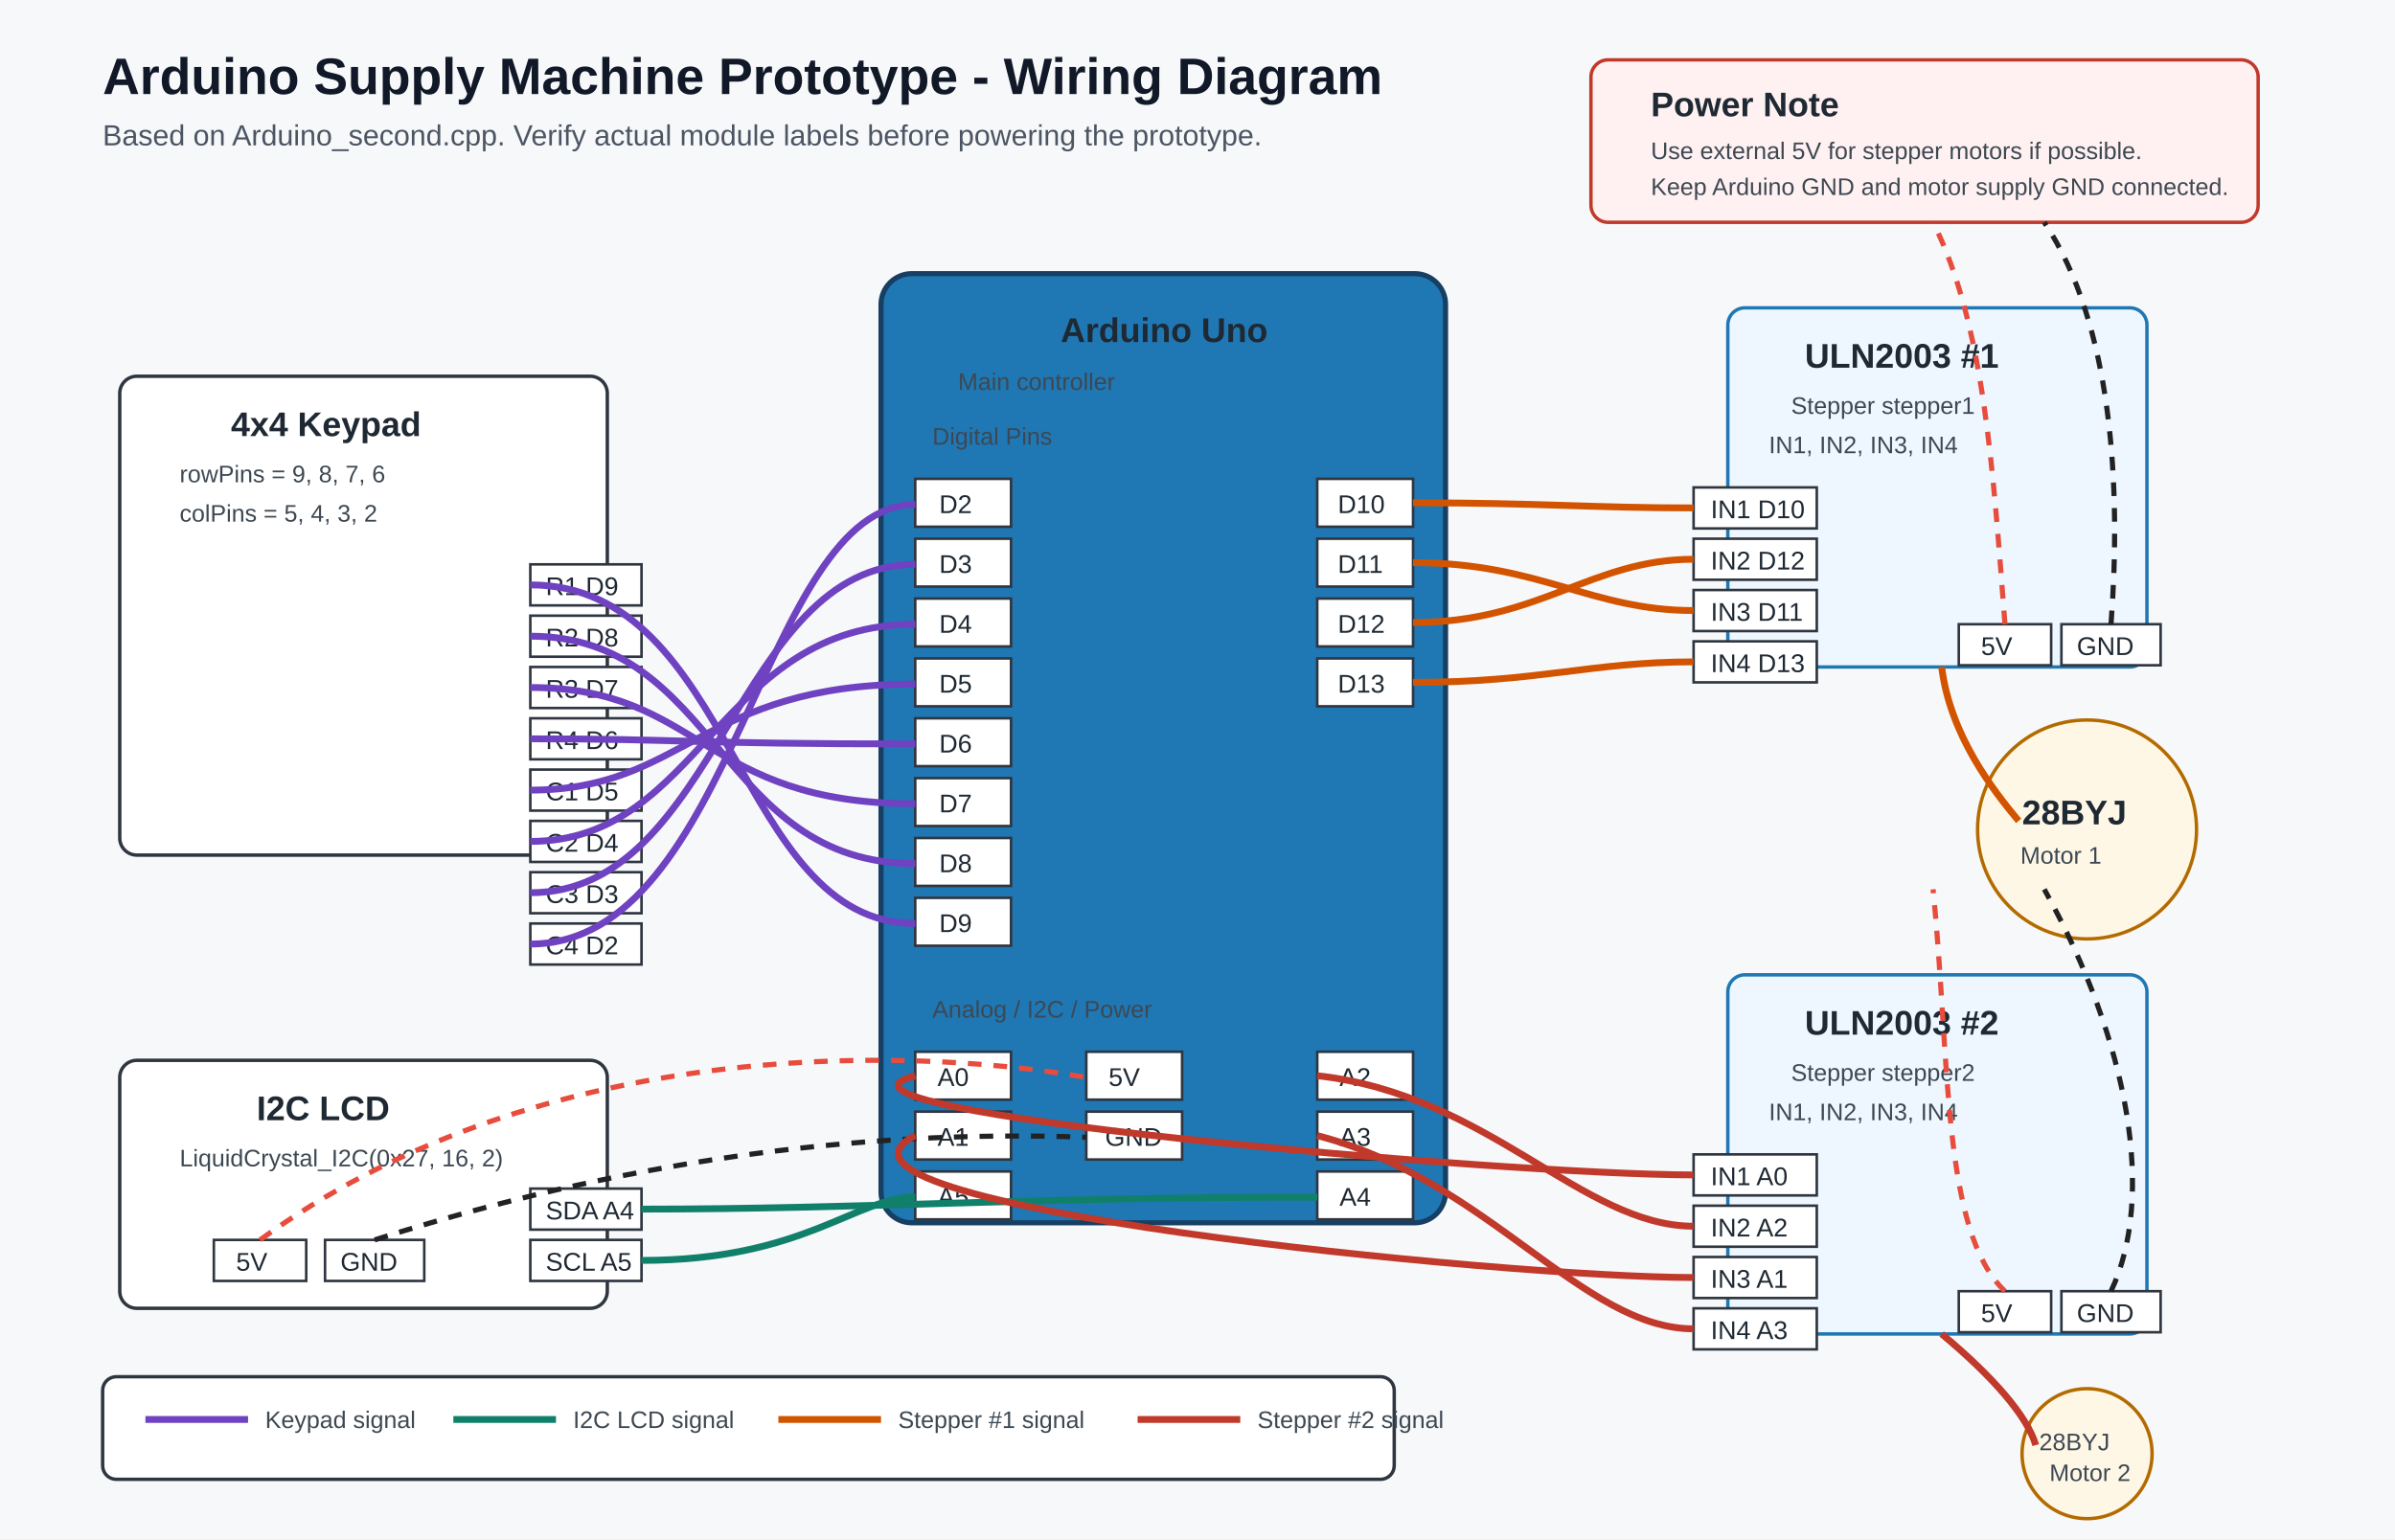
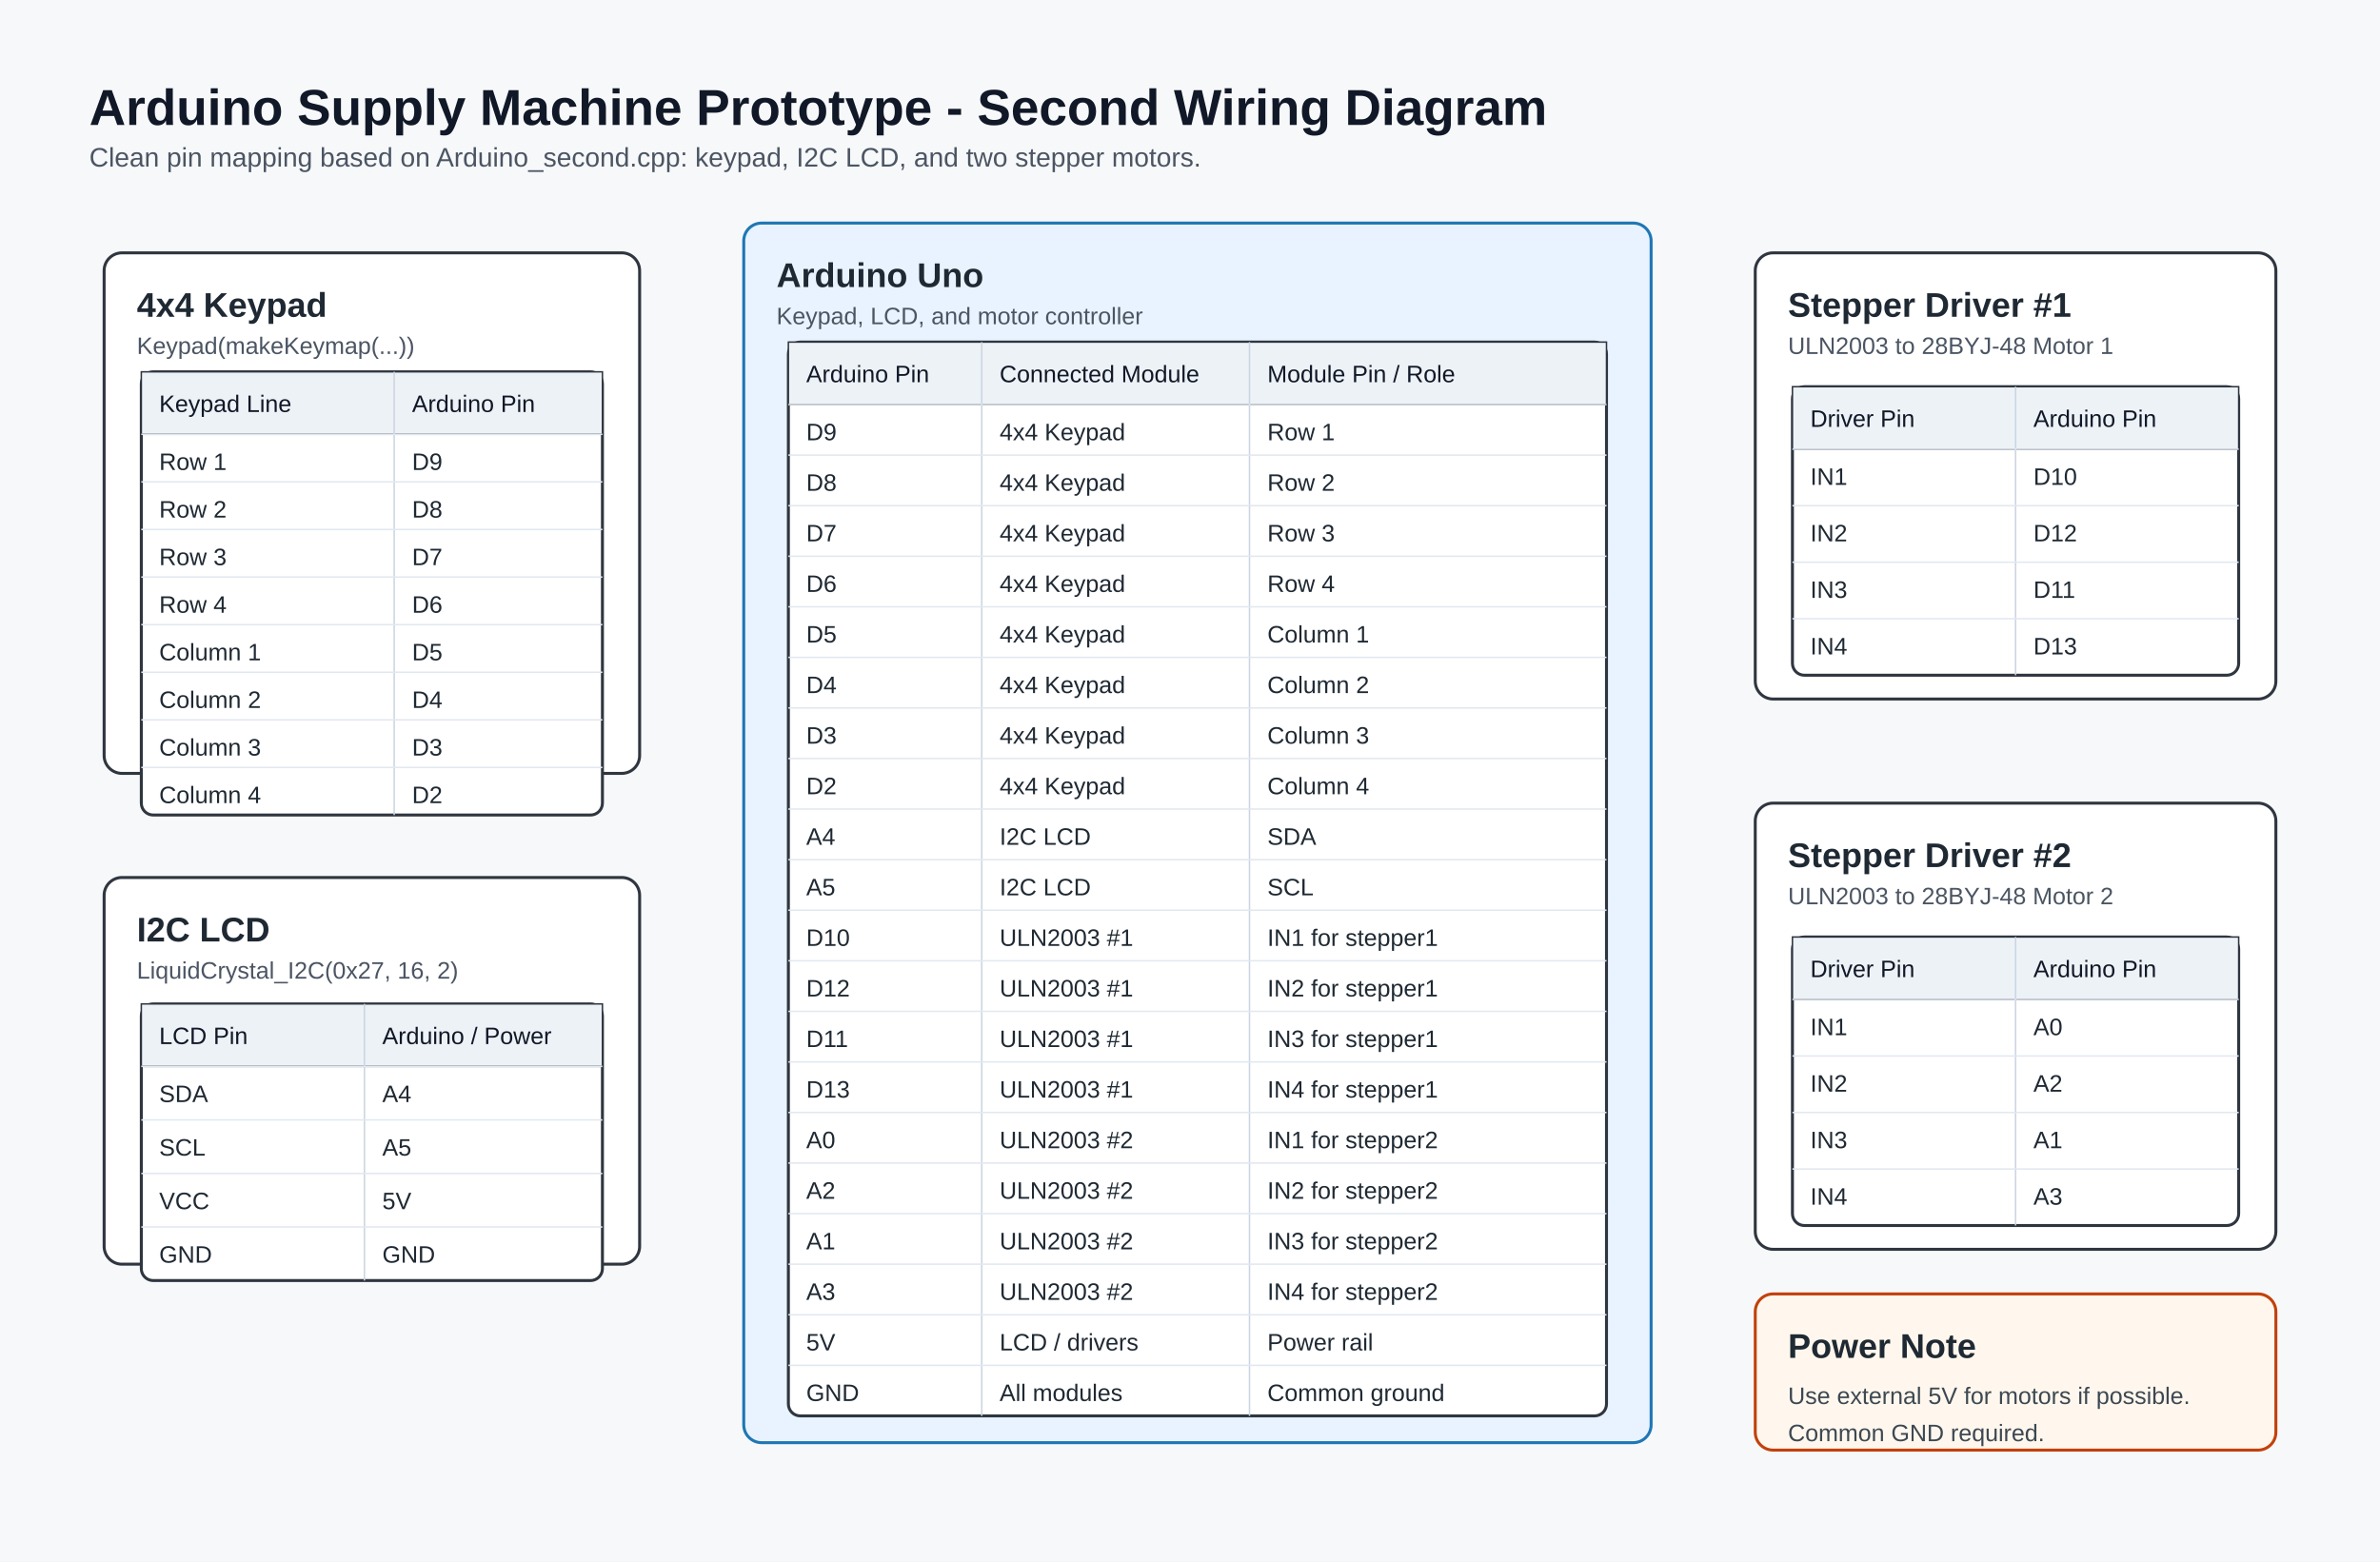
- <svg xmlns="http://www.w3.org/2000/svg" width="1400" height="900" viewBox="0 0 1400 900" role="img" aria-labelledby="title desc">
-   <defs>
-     <style>
-       .bg { fill: #f7f8fa; }
-       .board { fill: #1f77b4; stroke: #163f63; stroke-width: 3; }
-       .module { fill: #ffffff; stroke: #2f3640; stroke-width: 2; }
-       .driver { fill: #eef7ff; stroke: #1f77b4; stroke-width: 2; }
-       .motor { fill: #fff7e6; stroke: #b36b00; stroke-width: 2; }
-       .power { fill: #fff1f1; stroke: #c0392b; stroke-width: 2; }
-       .pin { fill: #ffffff; stroke: #2f3640; stroke-width: 1.5; }
-       .pinText { font-family: Arial, Helvetica, sans-serif; font-size: 15px; fill: #1f2933; }
-       .small { font-family: Arial, Helvetica, sans-serif; font-size: 14px; fill: #3d4852; }
-       .label { font-family: Arial, Helvetica, sans-serif; font-size: 20px; font-weight: 700; fill: #1f2933; }
-       .title { font-family: Arial, Helvetica, sans-serif; font-size: 30px; font-weight: 700; fill: #111827; }
-       .subtitle { font-family: Arial, Helvetica, sans-serif; font-size: 17px; fill: #4b5563; }
-       .wireKeypad { stroke: #6f42c1; stroke-width: 4; fill: none; }
-       .wireLcd { stroke: #11806a; stroke-width: 4; fill: none; }
-       .wireMotor1 { stroke: #d35400; stroke-width: 4; fill: none; }
-       .wireMotor2 { stroke: #c0392b; stroke-width: 4; fill: none; }
-       .wirePower { stroke: #222222; stroke-width: 3; fill: none; stroke-dasharray: 8 7; }
-       .wire5v { stroke: #e74c3c; stroke-width: 3; fill: none; stroke-dasharray: 8 7; }
-     </style>
-   </defs>
-   <rect class="bg" x="0" y="0" width="1400" height="900" />
-   <text class="title" x="60" y="55">Arduino Supply Machine Prototype - Wiring Diagram</text>
-   <text class="subtitle" x="60" y="85">Based on Arduino_second.cpp. Verify actual module labels before powering the prototype.</text>
-   <rect class="board" x="515" y="160" width="330" height="555" rx="18" />
-   <text class="label" x="620" y="200" fill="#ffffff">Arduino Uno</text>
-   <text class="small" x="560" y="228" fill="#ffffff">Main controller</text>
-   <g>
-     <text class="small" x="545" y="260" fill="#ffffff">Digital Pins</text>
-     <rect class="pin" x="535" y="280" width="56" height="28" />
-     <text class="pinText" x="549" y="300">D2</text>
-     <rect class="pin" x="535" y="315" width="56" height="28" />
-     <text class="pinText" x="549" y="335">D3</text>
-     <rect class="pin" x="535" y="350" width="56" height="28" />
-     <text class="pinText" x="549" y="370">D4</text>
-     <rect class="pin" x="535" y="385" width="56" height="28" />
-     <text class="pinText" x="549" y="405">D5</text>
-     <rect class="pin" x="535" y="420" width="56" height="28" />
-     <text class="pinText" x="549" y="440">D6</text>
-     <rect class="pin" x="535" y="455" width="56" height="28" />
-     <text class="pinText" x="549" y="475">D7</text>
-     <rect class="pin" x="535" y="490" width="56" height="28" />
-     <text class="pinText" x="549" y="510">D8</text>
-     <rect class="pin" x="535" y="525" width="56" height="28" />
-     <text class="pinText" x="549" y="545">D9</text>
-     <rect class="pin" x="770" y="280" width="56" height="28" />
-     <text class="pinText" x="782" y="300">D10</text>
-     <rect class="pin" x="770" y="315" width="56" height="28" />
-     <text class="pinText" x="782" y="335">D11</text>
-     <rect class="pin" x="770" y="350" width="56" height="28" />
-     <text class="pinText" x="782" y="370">D12</text>
-     <rect class="pin" x="770" y="385" width="56" height="28" />
-     <text class="pinText" x="782" y="405">D13</text>
-   </g>
-   <g>
-     <text class="small" x="545" y="595" fill="#ffffff">Analog / I2C / Power</text>
-     <rect class="pin" x="535" y="615" width="56" height="28" />
-     <text class="pinText" x="548" y="635">A0</text>
-     <rect class="pin" x="535" y="650" width="56" height="28" />
-     <text class="pinText" x="548" y="670">A1</text>
-     <rect class="pin" x="770" y="615" width="56" height="28" />
-     <text class="pinText" x="783" y="635">A2</text>
-     <rect class="pin" x="770" y="650" width="56" height="28" />
-     <text class="pinText" x="783" y="670">A3</text>
-     <rect class="pin" x="770" y="685" width="56" height="28" />
-     <text class="pinText" x="783" y="705">A4</text>
-     <rect class="pin" x="535" y="685" width="56" height="28" />
-     <text class="pinText" x="548" y="705">A5</text>
-     <rect class="pin" x="635" y="615" width="56" height="28" />
-     <text class="pinText" x="648" y="635">5V</text>
-     <rect class="pin" x="635" y="650" width="56" height="28" />
-     <text class="pinText" x="646" y="670">GND</text>
-   </g>
-   <rect class="module" x="70" y="220" width="285" height="280" rx="10" />
-   <text class="label" x="135" y="255">4x4 Keypad</text>
-   <text class="small" x="105" y="282">rowPins = 9, 8, 7, 6</text>
-   <text class="small" x="105" y="305">colPins = 5, 4, 3, 2</text>
-   <g>
-     <rect class="pin" x="310" y="330" width="65" height="24" />
-     <text class="pinText" x="319" y="348">R1 D9</text>
-     <rect class="pin" x="310" y="360" width="65" height="24" />
-     <text class="pinText" x="319" y="378">R2 D8</text>
-     <rect class="pin" x="310" y="390" width="65" height="24" />
-     <text class="pinText" x="319" y="408">R3 D7</text>
-     <rect class="pin" x="310" y="420" width="65" height="24" />
-     <text class="pinText" x="319" y="438">R4 D6</text>
-     <rect class="pin" x="310" y="450" width="65" height="24" />
-     <text class="pinText" x="319" y="468">C1 D5</text>
-     <rect class="pin" x="310" y="480" width="65" height="24" />
-     <text class="pinText" x="319" y="498">C2 D4</text>
-     <rect class="pin" x="310" y="510" width="65" height="24" />
-     <text class="pinText" x="319" y="528">C3 D3</text>
-     <rect class="pin" x="310" y="540" width="65" height="24" />
-     <text class="pinText" x="319" y="558">C4 D2</text>
-   </g>
-   <rect class="module" x="70" y="620" width="285" height="145" rx="10" />
-   <text class="label" x="150" y="655">I2C LCD</text>
-   <text class="small" x="105" y="682">LiquidCrystal_I2C(0x27, 16, 2)</text>
-   <rect class="pin" x="310" y="695" width="65" height="24" />
-   <text class="pinText" x="319" y="713">SDA A4</text>
-   <rect class="pin" x="310" y="725" width="65" height="24" />
-   <text class="pinText" x="319" y="743">SCL A5</text>
-   <rect class="pin" x="125" y="725" width="54" height="24" />
-   <text class="pinText" x="138" y="743">5V</text>
-   <rect class="pin" x="190" y="725" width="58" height="24" />
-   <text class="pinText" x="199" y="743">GND</text>
-   <rect class="driver" x="1010" y="180" width="245" height="210" rx="10" />
-   <text class="label" x="1055" y="215">ULN2003 #1</text>
-   <text class="small" x="1047" y="242">Stepper stepper1</text>
-   <text class="small" x="1034" y="265">IN1, IN2, IN3, IN4</text>
-   <rect class="pin" x="990" y="285" width="72" height="24" />
-   <text class="pinText" x="1000" y="303">IN1 D10</text>
-   <rect class="pin" x="990" y="315" width="72" height="24" />
-   <text class="pinText" x="1000" y="333">IN2 D12</text>
-   <rect class="pin" x="990" y="345" width="72" height="24" />
-   <text class="pinText" x="1000" y="363">IN3 D11</text>
-   <rect class="pin" x="990" y="375" width="72" height="24" />
-   <text class="pinText" x="1000" y="393">IN4 D13</text>
-   <rect class="pin" x="1145" y="365" width="54" height="24" />
-   <text class="pinText" x="1158" y="383">5V</text>
-   <rect class="pin" x="1205" y="365" width="58" height="24" />
-   <text class="pinText" x="1214" y="383">GND</text>
-   <circle class="motor" cx="1220" cy="485" r="64" />
-   <text class="label" x="1182" y="482">28BYJ</text>
-   <text class="small" x="1181" y="505">Motor 1</text>
-   <rect class="driver" x="1010" y="570" width="245" height="210" rx="10" />
-   <text class="label" x="1055" y="605">ULN2003 #2</text>
-   <text class="small" x="1047" y="632">Stepper stepper2</text>
-   <text class="small" x="1034" y="655">IN1, IN2, IN3, IN4</text>
-   <rect class="pin" x="990" y="675" width="72" height="24" />
-   <text class="pinText" x="1000" y="693">IN1 A0</text>
-   <rect class="pin" x="990" y="705" width="72" height="24" />
-   <text class="pinText" x="1000" y="723">IN2 A2</text>
-   <rect class="pin" x="990" y="735" width="72" height="24" />
-   <text class="pinText" x="1000" y="753">IN3 A1</text>
-   <rect class="pin" x="990" y="765" width="72" height="24" />
-   <text class="pinText" x="1000" y="783">IN4 A3</text>
-   <rect class="pin" x="1145" y="755" width="54" height="24" />
-   <text class="pinText" x="1158" y="773">5V</text>
-   <rect class="pin" x="1205" y="755" width="58" height="24" />
-   <text class="pinText" x="1214" y="773">GND</text>
-   <circle class="motor" cx="1220" cy="850" r="38" />
-   <text class="small" x="1192" y="848">28BYJ</text>
-   <text class="small" x="1198" y="866">Motor 2</text>
-   <rect class="power" x="930" y="35" width="390" height="95" rx="10" />
-   <text class="label" x="965" y="68">Power Note</text>
-   <text class="small" x="965" y="93">Use external 5V for stepper motors if possible.</text>
-   <text class="small" x="965" y="114">Keep Arduino GND and motor supply GND connected.</text>
-   <path class="wireKeypad" d="M310 342 C430 342 430 540 535 540" />
-   <path class="wireKeypad" d="M310 372 C420 372 420 505 535 505" />
-   <path class="wireKeypad" d="M310 402 C410 402 410 470 535 470" />
-   <path class="wireKeypad" d="M310 432 C400 432 400 435 535 435" />
-   <path class="wireKeypad" d="M310 462 C400 462 410 400 535 400" />
-   <path class="wireKeypad" d="M310 492 C410 492 420 365 535 365" />
-   <path class="wireKeypad" d="M310 522 C420 522 430 330 535 330" />
-   <path class="wireKeypad" d="M310 552 C430 552 445 295 535 295" />
-   <path class="wireLcd" d="M375 707 C505 707 600 700 770 700" />
-   <path class="wireLcd" d="M375 737 C470 737 500 700 535 700" />
-   <path class="wire5v" d="M152 725 C310 610 520 610 635 630" />
-   <path class="wirePower" d="M219 725 C360 680 500 660 635 665" />
-   <path class="wireMotor1" d="M826 294 C900 294 930 297 990 297" />
-   <path class="wireMotor1" d="M826 364 C900 364 930 327 990 327" />
-   <path class="wireMotor1" d="M826 329 C900 329 930 357 990 357" />
-   <path class="wireMotor1" d="M826 399 C900 399 930 387 990 387" />
-   <path class="wire5v" d="M1172 365 C1165 275 1160 190 1130 130" />
-   <path class="wirePower" d="M1234 365 C1240 285 1235 190 1195 130" />
-   <path class="wireMotor1" d="M1135 390 C1140 430 1165 462 1180 480" />
-   <path class="wireMotor2" d="M535 629 C455 650 880 687 990 687" />
-   <path class="wireMotor2" d="M770 629 C870 640 925 717 990 717" />
-   <path class="wireMotor2" d="M535 664 C455 705 880 747 990 747" />
-   <path class="wireMotor2" d="M770 664 C870 690 925 777 990 777" />
-   <path class="wire5v" d="M1172 755 C1135 720 1140 620 1130 520" />
-   <path class="wirePower" d="M1234 755 C1260 700 1245 610 1195 520" />
-   <path class="wireMotor2" d="M1135 780 C1165 805 1185 828 1190 845" />
-   <rect class="module" x="60" y="805" width="755" height="60" rx="8" />
-   <line class="wireKeypad" x1="85" y1="830" x2="145" y2="830" />
-   <text class="small" x="155" y="835">Keypad signal</text>
-   <line class="wireLcd" x1="265" y1="830" x2="325" y2="830" />
-   <text class="small" x="335" y="835">I2C LCD signal</text>
-   <line class="wireMotor1" x1="455" y1="830" x2="515" y2="830" />
-   <text class="small" x="525" y="835">Stepper #1 signal</text>
-   <line class="wireMotor2" x1="665" y1="830" x2="725" y2="830" />
-   <text class="small" x="735" y="835">Stepper #2 signal</text>
+ <svg xmlns="http://www.w3.org/2000/svg" width="1600" height="1050" viewBox="0 0 1600 1050" role="img">
+   <rect x="0" y="0" width="100%" height="100%" fill="#f7f8fa" />
+   <text x="60" y="84" font-family="Arial, Helvetica, sans-serif" font-size="34" font-weight="700" fill="#111827">Arduino Supply Machine Prototype - Second Wiring Diagram</text>
+   <text x="60" y="112" font-family="Arial, Helvetica, sans-serif" font-size="18" font-weight="400" fill="#4b5563">Clean pin mapping based on Arduino_second.cpp: keypad, I2C LCD, and two stepper motors.</text>
+   <rect x="500" y="150" width="610" height="820" rx="12" fill="#e8f3ff" stroke="#1f77b4" stroke-width="2" />
+   <text x="522" y="193" font-family="Arial, Helvetica, sans-serif" font-size="23" font-weight="700" fill="#1f2933">Arduino Uno</text>
+   <text x="522" y="218" font-family="Arial, Helvetica, sans-serif" font-size="16" font-weight="400" fill="#4b5563">Keypad, LCD, and motor controller</text>
+   <rect x="530" y="230" width="550" height="722" rx="8" fill="#ffffff" stroke="#2f3640" stroke-width="2" />
+   <rect x="530" y="230" width="550" height="42" fill="#edf2f7" stroke="#2f3640" stroke-width="1" />
+   <text x="542" y="257" font-family="Arial, Helvetica, sans-serif" font-size="16" font-weight="400" fill="#111827">Arduino Pin</text>
+   <line x1="660" y1="230" x2="660" y2="952" stroke="#cbd5e1" stroke-width="1" />
+   <text x="672" y="257" font-family="Arial, Helvetica, sans-serif" font-size="16" font-weight="400" fill="#111827">Connected Module</text>
+   <line x1="840" y1="230" x2="840" y2="952" stroke="#cbd5e1" stroke-width="1" />
+   <text x="852" y="257" font-family="Arial, Helvetica, sans-serif" font-size="16" font-weight="400" fill="#111827">Module Pin / Role</text>
+   <line x1="530" y1="272" x2="1080" y2="272" stroke="#e2e8f0" stroke-width="1" />
+   <text x="542" y="296" font-family="Arial, Helvetica, sans-serif" font-size="16" font-weight="400" fill="#1f2933">D9</text>
+   <text x="672" y="296" font-family="Arial, Helvetica, sans-serif" font-size="16" font-weight="400" fill="#1f2933">4x4 Keypad</text>
+   <text x="852" y="296" font-family="Arial, Helvetica, sans-serif" font-size="16" font-weight="400" fill="#1f2933">Row 1</text>
+   <line x1="530" y1="306" x2="1080" y2="306" stroke="#e2e8f0" stroke-width="1" />
+   <text x="542" y="330" font-family="Arial, Helvetica, sans-serif" font-size="16" font-weight="400" fill="#1f2933">D8</text>
+   <text x="672" y="330" font-family="Arial, Helvetica, sans-serif" font-size="16" font-weight="400" fill="#1f2933">4x4 Keypad</text>
+   <text x="852" y="330" font-family="Arial, Helvetica, sans-serif" font-size="16" font-weight="400" fill="#1f2933">Row 2</text>
+   <line x1="530" y1="340" x2="1080" y2="340" stroke="#e2e8f0" stroke-width="1" />
+   <text x="542" y="364" font-family="Arial, Helvetica, sans-serif" font-size="16" font-weight="400" fill="#1f2933">D7</text>
+   <text x="672" y="364" font-family="Arial, Helvetica, sans-serif" font-size="16" font-weight="400" fill="#1f2933">4x4 Keypad</text>
+   <text x="852" y="364" font-family="Arial, Helvetica, sans-serif" font-size="16" font-weight="400" fill="#1f2933">Row 3</text>
+   <line x1="530" y1="374" x2="1080" y2="374" stroke="#e2e8f0" stroke-width="1" />
+   <text x="542" y="398" font-family="Arial, Helvetica, sans-serif" font-size="16" font-weight="400" fill="#1f2933">D6</text>
+   <text x="672" y="398" font-family="Arial, Helvetica, sans-serif" font-size="16" font-weight="400" fill="#1f2933">4x4 Keypad</text>
+   <text x="852" y="398" font-family="Arial, Helvetica, sans-serif" font-size="16" font-weight="400" fill="#1f2933">Row 4</text>
+   <line x1="530" y1="408" x2="1080" y2="408" stroke="#e2e8f0" stroke-width="1" />
+   <text x="542" y="432" font-family="Arial, Helvetica, sans-serif" font-size="16" font-weight="400" fill="#1f2933">D5</text>
+   <text x="672" y="432" font-family="Arial, Helvetica, sans-serif" font-size="16" font-weight="400" fill="#1f2933">4x4 Keypad</text>
+   <text x="852" y="432" font-family="Arial, Helvetica, sans-serif" font-size="16" font-weight="400" fill="#1f2933">Column 1</text>
+   <line x1="530" y1="442" x2="1080" y2="442" stroke="#e2e8f0" stroke-width="1" />
+   <text x="542" y="466" font-family="Arial, Helvetica, sans-serif" font-size="16" font-weight="400" fill="#1f2933">D4</text>
+   <text x="672" y="466" font-family="Arial, Helvetica, sans-serif" font-size="16" font-weight="400" fill="#1f2933">4x4 Keypad</text>
+   <text x="852" y="466" font-family="Arial, Helvetica, sans-serif" font-size="16" font-weight="400" fill="#1f2933">Column 2</text>
+   <line x1="530" y1="476" x2="1080" y2="476" stroke="#e2e8f0" stroke-width="1" />
+   <text x="542" y="500" font-family="Arial, Helvetica, sans-serif" font-size="16" font-weight="400" fill="#1f2933">D3</text>
+   <text x="672" y="500" font-family="Arial, Helvetica, sans-serif" font-size="16" font-weight="400" fill="#1f2933">4x4 Keypad</text>
+   <text x="852" y="500" font-family="Arial, Helvetica, sans-serif" font-size="16" font-weight="400" fill="#1f2933">Column 3</text>
+   <line x1="530" y1="510" x2="1080" y2="510" stroke="#e2e8f0" stroke-width="1" />
+   <text x="542" y="534" font-family="Arial, Helvetica, sans-serif" font-size="16" font-weight="400" fill="#1f2933">D2</text>
+   <text x="672" y="534" font-family="Arial, Helvetica, sans-serif" font-size="16" font-weight="400" fill="#1f2933">4x4 Keypad</text>
+   <text x="852" y="534" font-family="Arial, Helvetica, sans-serif" font-size="16" font-weight="400" fill="#1f2933">Column 4</text>
+   <line x1="530" y1="544" x2="1080" y2="544" stroke="#e2e8f0" stroke-width="1" />
+   <text x="542" y="568" font-family="Arial, Helvetica, sans-serif" font-size="16" font-weight="400" fill="#1f2933">A4</text>
+   <text x="672" y="568" font-family="Arial, Helvetica, sans-serif" font-size="16" font-weight="400" fill="#1f2933">I2C LCD</text>
+   <text x="852" y="568" font-family="Arial, Helvetica, sans-serif" font-size="16" font-weight="400" fill="#1f2933">SDA</text>
+   <line x1="530" y1="578" x2="1080" y2="578" stroke="#e2e8f0" stroke-width="1" />
+   <text x="542" y="602" font-family="Arial, Helvetica, sans-serif" font-size="16" font-weight="400" fill="#1f2933">A5</text>
+   <text x="672" y="602" font-family="Arial, Helvetica, sans-serif" font-size="16" font-weight="400" fill="#1f2933">I2C LCD</text>
+   <text x="852" y="602" font-family="Arial, Helvetica, sans-serif" font-size="16" font-weight="400" fill="#1f2933">SCL</text>
+   <line x1="530" y1="612" x2="1080" y2="612" stroke="#e2e8f0" stroke-width="1" />
+   <text x="542" y="636" font-family="Arial, Helvetica, sans-serif" font-size="16" font-weight="400" fill="#1f2933">D10</text>
+   <text x="672" y="636" font-family="Arial, Helvetica, sans-serif" font-size="16" font-weight="400" fill="#1f2933">ULN2003 #1</text>
+   <text x="852" y="636" font-family="Arial, Helvetica, sans-serif" font-size="16" font-weight="400" fill="#1f2933">IN1 for stepper1</text>
+   <line x1="530" y1="646" x2="1080" y2="646" stroke="#e2e8f0" stroke-width="1" />
+   <text x="542" y="670" font-family="Arial, Helvetica, sans-serif" font-size="16" font-weight="400" fill="#1f2933">D12</text>
+   <text x="672" y="670" font-family="Arial, Helvetica, sans-serif" font-size="16" font-weight="400" fill="#1f2933">ULN2003 #1</text>
+   <text x="852" y="670" font-family="Arial, Helvetica, sans-serif" font-size="16" font-weight="400" fill="#1f2933">IN2 for stepper1</text>
+   <line x1="530" y1="680" x2="1080" y2="680" stroke="#e2e8f0" stroke-width="1" />
+   <text x="542" y="704" font-family="Arial, Helvetica, sans-serif" font-size="16" font-weight="400" fill="#1f2933">D11</text>
+   <text x="672" y="704" font-family="Arial, Helvetica, sans-serif" font-size="16" font-weight="400" fill="#1f2933">ULN2003 #1</text>
+   <text x="852" y="704" font-family="Arial, Helvetica, sans-serif" font-size="16" font-weight="400" fill="#1f2933">IN3 for stepper1</text>
+   <line x1="530" y1="714" x2="1080" y2="714" stroke="#e2e8f0" stroke-width="1" />
+   <text x="542" y="738" font-family="Arial, Helvetica, sans-serif" font-size="16" font-weight="400" fill="#1f2933">D13</text>
+   <text x="672" y="738" font-family="Arial, Helvetica, sans-serif" font-size="16" font-weight="400" fill="#1f2933">ULN2003 #1</text>
+   <text x="852" y="738" font-family="Arial, Helvetica, sans-serif" font-size="16" font-weight="400" fill="#1f2933">IN4 for stepper1</text>
+   <line x1="530" y1="748" x2="1080" y2="748" stroke="#e2e8f0" stroke-width="1" />
+   <text x="542" y="772" font-family="Arial, Helvetica, sans-serif" font-size="16" font-weight="400" fill="#1f2933">A0</text>
+   <text x="672" y="772" font-family="Arial, Helvetica, sans-serif" font-size="16" font-weight="400" fill="#1f2933">ULN2003 #2</text>
+   <text x="852" y="772" font-family="Arial, Helvetica, sans-serif" font-size="16" font-weight="400" fill="#1f2933">IN1 for stepper2</text>
+   <line x1="530" y1="782" x2="1080" y2="782" stroke="#e2e8f0" stroke-width="1" />
+   <text x="542" y="806" font-family="Arial, Helvetica, sans-serif" font-size="16" font-weight="400" fill="#1f2933">A2</text>
+   <text x="672" y="806" font-family="Arial, Helvetica, sans-serif" font-size="16" font-weight="400" fill="#1f2933">ULN2003 #2</text>
+   <text x="852" y="806" font-family="Arial, Helvetica, sans-serif" font-size="16" font-weight="400" fill="#1f2933">IN2 for stepper2</text>
+   <line x1="530" y1="816" x2="1080" y2="816" stroke="#e2e8f0" stroke-width="1" />
+   <text x="542" y="840" font-family="Arial, Helvetica, sans-serif" font-size="16" font-weight="400" fill="#1f2933">A1</text>
+   <text x="672" y="840" font-family="Arial, Helvetica, sans-serif" font-size="16" font-weight="400" fill="#1f2933">ULN2003 #2</text>
+   <text x="852" y="840" font-family="Arial, Helvetica, sans-serif" font-size="16" font-weight="400" fill="#1f2933">IN3 for stepper2</text>
+   <line x1="530" y1="850" x2="1080" y2="850" stroke="#e2e8f0" stroke-width="1" />
+   <text x="542" y="874" font-family="Arial, Helvetica, sans-serif" font-size="16" font-weight="400" fill="#1f2933">A3</text>
+   <text x="672" y="874" font-family="Arial, Helvetica, sans-serif" font-size="16" font-weight="400" fill="#1f2933">ULN2003 #2</text>
+   <text x="852" y="874" font-family="Arial, Helvetica, sans-serif" font-size="16" font-weight="400" fill="#1f2933">IN4 for stepper2</text>
+   <line x1="530" y1="884" x2="1080" y2="884" stroke="#e2e8f0" stroke-width="1" />
+   <text x="542" y="908" font-family="Arial, Helvetica, sans-serif" font-size="16" font-weight="400" fill="#1f2933">5V</text>
+   <text x="672" y="908" font-family="Arial, Helvetica, sans-serif" font-size="16" font-weight="400" fill="#1f2933">LCD / drivers</text>
+   <text x="852" y="908" font-family="Arial, Helvetica, sans-serif" font-size="16" font-weight="400" fill="#1f2933">Power rail</text>
+   <line x1="530" y1="918" x2="1080" y2="918" stroke="#e2e8f0" stroke-width="1" />
+   <text x="542" y="942" font-family="Arial, Helvetica, sans-serif" font-size="16" font-weight="400" fill="#1f2933">GND</text>
+   <text x="672" y="942" font-family="Arial, Helvetica, sans-serif" font-size="16" font-weight="400" fill="#1f2933">All modules</text>
+   <text x="852" y="942" font-family="Arial, Helvetica, sans-serif" font-size="16" font-weight="400" fill="#1f2933">Common ground</text>
+   <rect x="70" y="170" width="360" height="350" rx="12" fill="#ffffff" stroke="#2f3640" stroke-width="2" />
+   <text x="92" y="213" font-family="Arial, Helvetica, sans-serif" font-size="23" font-weight="700" fill="#1f2933">4x4 Keypad</text>
+   <text x="92" y="238" font-family="Arial, Helvetica, sans-serif" font-size="16" font-weight="400" fill="#4b5563">Keypad(makeKeymap(...))</text>
+   <rect x="95" y="250" width="310" height="298" rx="8" fill="#ffffff" stroke="#2f3640" stroke-width="2" />
+   <rect x="95" y="250" width="310" height="42" fill="#edf2f7" stroke="#2f3640" stroke-width="1" />
+   <text x="107" y="277" font-family="Arial, Helvetica, sans-serif" font-size="16" font-weight="400" fill="#111827">Keypad Line</text>
+   <line x1="265" y1="250" x2="265" y2="548" stroke="#cbd5e1" stroke-width="1" />
+   <text x="277" y="277" font-family="Arial, Helvetica, sans-serif" font-size="16" font-weight="400" fill="#111827">Arduino Pin</text>
+   <line x1="95" y1="292" x2="405" y2="292" stroke="#e2e8f0" stroke-width="1" />
+   <text x="107" y="316" font-family="Arial, Helvetica, sans-serif" font-size="16" font-weight="400" fill="#1f2933">Row 1</text>
+   <text x="277" y="316" font-family="Arial, Helvetica, sans-serif" font-size="16" font-weight="400" fill="#1f2933">D9</text>
+   <line x1="95" y1="324" x2="405" y2="324" stroke="#e2e8f0" stroke-width="1" />
+   <text x="107" y="348" font-family="Arial, Helvetica, sans-serif" font-size="16" font-weight="400" fill="#1f2933">Row 2</text>
+   <text x="277" y="348" font-family="Arial, Helvetica, sans-serif" font-size="16" font-weight="400" fill="#1f2933">D8</text>
+   <line x1="95" y1="356" x2="405" y2="356" stroke="#e2e8f0" stroke-width="1" />
+   <text x="107" y="380" font-family="Arial, Helvetica, sans-serif" font-size="16" font-weight="400" fill="#1f2933">Row 3</text>
+   <text x="277" y="380" font-family="Arial, Helvetica, sans-serif" font-size="16" font-weight="400" fill="#1f2933">D7</text>
+   <line x1="95" y1="388" x2="405" y2="388" stroke="#e2e8f0" stroke-width="1" />
+   <text x="107" y="412" font-family="Arial, Helvetica, sans-serif" font-size="16" font-weight="400" fill="#1f2933">Row 4</text>
+   <text x="277" y="412" font-family="Arial, Helvetica, sans-serif" font-size="16" font-weight="400" fill="#1f2933">D6</text>
+   <line x1="95" y1="420" x2="405" y2="420" stroke="#e2e8f0" stroke-width="1" />
+   <text x="107" y="444" font-family="Arial, Helvetica, sans-serif" font-size="16" font-weight="400" fill="#1f2933">Column 1</text>
+   <text x="277" y="444" font-family="Arial, Helvetica, sans-serif" font-size="16" font-weight="400" fill="#1f2933">D5</text>
+   <line x1="95" y1="452" x2="405" y2="452" stroke="#e2e8f0" stroke-width="1" />
+   <text x="107" y="476" font-family="Arial, Helvetica, sans-serif" font-size="16" font-weight="400" fill="#1f2933">Column 2</text>
+   <text x="277" y="476" font-family="Arial, Helvetica, sans-serif" font-size="16" font-weight="400" fill="#1f2933">D4</text>
+   <line x1="95" y1="484" x2="405" y2="484" stroke="#e2e8f0" stroke-width="1" />
+   <text x="107" y="508" font-family="Arial, Helvetica, sans-serif" font-size="16" font-weight="400" fill="#1f2933">Column 3</text>
+   <text x="277" y="508" font-family="Arial, Helvetica, sans-serif" font-size="16" font-weight="400" fill="#1f2933">D3</text>
+   <line x1="95" y1="516" x2="405" y2="516" stroke="#e2e8f0" stroke-width="1" />
+   <text x="107" y="540" font-family="Arial, Helvetica, sans-serif" font-size="16" font-weight="400" fill="#1f2933">Column 4</text>
+   <text x="277" y="540" font-family="Arial, Helvetica, sans-serif" font-size="16" font-weight="400" fill="#1f2933">D2</text>
+   <rect x="70" y="590" width="360" height="260" rx="12" fill="#ffffff" stroke="#2f3640" stroke-width="2" />
+   <text x="92" y="633" font-family="Arial, Helvetica, sans-serif" font-size="23" font-weight="700" fill="#1f2933">I2C LCD</text>
+   <text x="92" y="658" font-family="Arial, Helvetica, sans-serif" font-size="16" font-weight="400" fill="#4b5563">LiquidCrystal_I2C(0x27, 16, 2)</text>
+   <rect x="95" y="675" width="310" height="186" rx="8" fill="#ffffff" stroke="#2f3640" stroke-width="2" />
+   <rect x="95" y="675" width="310" height="42" fill="#edf2f7" stroke="#2f3640" stroke-width="1" />
+   <text x="107" y="702" font-family="Arial, Helvetica, sans-serif" font-size="16" font-weight="400" fill="#111827">LCD Pin</text>
+   <line x1="245" y1="675" x2="245" y2="861" stroke="#cbd5e1" stroke-width="1" />
+   <text x="257" y="702" font-family="Arial, Helvetica, sans-serif" font-size="16" font-weight="400" fill="#111827">Arduino / Power</text>
+   <line x1="95" y1="717" x2="405" y2="717" stroke="#e2e8f0" stroke-width="1" />
+   <text x="107" y="741" font-family="Arial, Helvetica, sans-serif" font-size="16" font-weight="400" fill="#1f2933">SDA</text>
+   <text x="257" y="741" font-family="Arial, Helvetica, sans-serif" font-size="16" font-weight="400" fill="#1f2933">A4</text>
+   <line x1="95" y1="753" x2="405" y2="753" stroke="#e2e8f0" stroke-width="1" />
+   <text x="107" y="777" font-family="Arial, Helvetica, sans-serif" font-size="16" font-weight="400" fill="#1f2933">SCL</text>
+   <text x="257" y="777" font-family="Arial, Helvetica, sans-serif" font-size="16" font-weight="400" fill="#1f2933">A5</text>
+   <line x1="95" y1="789" x2="405" y2="789" stroke="#e2e8f0" stroke-width="1" />
+   <text x="107" y="813" font-family="Arial, Helvetica, sans-serif" font-size="16" font-weight="400" fill="#1f2933">VCC</text>
+   <text x="257" y="813" font-family="Arial, Helvetica, sans-serif" font-size="16" font-weight="400" fill="#1f2933">5V</text>
+   <line x1="95" y1="825" x2="405" y2="825" stroke="#e2e8f0" stroke-width="1" />
+   <text x="107" y="849" font-family="Arial, Helvetica, sans-serif" font-size="16" font-weight="400" fill="#1f2933">GND</text>
+   <text x="257" y="849" font-family="Arial, Helvetica, sans-serif" font-size="16" font-weight="400" fill="#1f2933">GND</text>
+   <rect x="1180" y="170" width="350" height="300" rx="12" fill="#ffffff" stroke="#2f3640" stroke-width="2" />
+   <text x="1202" y="213" font-family="Arial, Helvetica, sans-serif" font-size="23" font-weight="700" fill="#1f2933">Stepper Driver #1</text>
+   <text x="1202" y="238" font-family="Arial, Helvetica, sans-serif" font-size="16" font-weight="400" fill="#4b5563">ULN2003 to 28BYJ-48 Motor 1</text>
+   <rect x="1205" y="260" width="300" height="194" rx="8" fill="#ffffff" stroke="#2f3640" stroke-width="2" />
+   <rect x="1205" y="260" width="300" height="42" fill="#edf2f7" stroke="#2f3640" stroke-width="1" />
+   <text x="1217" y="287" font-family="Arial, Helvetica, sans-serif" font-size="16" font-weight="400" fill="#111827">Driver Pin</text>
+   <line x1="1355" y1="260" x2="1355" y2="454" stroke="#cbd5e1" stroke-width="1" />
+   <text x="1367" y="287" font-family="Arial, Helvetica, sans-serif" font-size="16" font-weight="400" fill="#111827">Arduino Pin</text>
+   <line x1="1205" y1="302" x2="1505" y2="302" stroke="#e2e8f0" stroke-width="1" />
+   <text x="1217" y="326" font-family="Arial, Helvetica, sans-serif" font-size="16" font-weight="400" fill="#1f2933">IN1</text>
+   <text x="1367" y="326" font-family="Arial, Helvetica, sans-serif" font-size="16" font-weight="400" fill="#1f2933">D10</text>
+   <line x1="1205" y1="340" x2="1505" y2="340" stroke="#e2e8f0" stroke-width="1" />
+   <text x="1217" y="364" font-family="Arial, Helvetica, sans-serif" font-size="16" font-weight="400" fill="#1f2933">IN2</text>
+   <text x="1367" y="364" font-family="Arial, Helvetica, sans-serif" font-size="16" font-weight="400" fill="#1f2933">D12</text>
+   <line x1="1205" y1="378" x2="1505" y2="378" stroke="#e2e8f0" stroke-width="1" />
+   <text x="1217" y="402" font-family="Arial, Helvetica, sans-serif" font-size="16" font-weight="400" fill="#1f2933">IN3</text>
+   <text x="1367" y="402" font-family="Arial, Helvetica, sans-serif" font-size="16" font-weight="400" fill="#1f2933">D11</text>
+   <line x1="1205" y1="416" x2="1505" y2="416" stroke="#e2e8f0" stroke-width="1" />
+   <text x="1217" y="440" font-family="Arial, Helvetica, sans-serif" font-size="16" font-weight="400" fill="#1f2933">IN4</text>
+   <text x="1367" y="440" font-family="Arial, Helvetica, sans-serif" font-size="16" font-weight="400" fill="#1f2933">D13</text>
+   <rect x="1180" y="540" width="350" height="300" rx="12" fill="#ffffff" stroke="#2f3640" stroke-width="2" />
+   <text x="1202" y="583" font-family="Arial, Helvetica, sans-serif" font-size="23" font-weight="700" fill="#1f2933">Stepper Driver #2</text>
+   <text x="1202" y="608" font-family="Arial, Helvetica, sans-serif" font-size="16" font-weight="400" fill="#4b5563">ULN2003 to 28BYJ-48 Motor 2</text>
+   <rect x="1205" y="630" width="300" height="194" rx="8" fill="#ffffff" stroke="#2f3640" stroke-width="2" />
+   <rect x="1205" y="630" width="300" height="42" fill="#edf2f7" stroke="#2f3640" stroke-width="1" />
+   <text x="1217" y="657" font-family="Arial, Helvetica, sans-serif" font-size="16" font-weight="400" fill="#111827">Driver Pin</text>
+   <line x1="1355" y1="630" x2="1355" y2="824" stroke="#cbd5e1" stroke-width="1" />
+   <text x="1367" y="657" font-family="Arial, Helvetica, sans-serif" font-size="16" font-weight="400" fill="#111827">Arduino Pin</text>
+   <line x1="1205" y1="672" x2="1505" y2="672" stroke="#e2e8f0" stroke-width="1" />
+   <text x="1217" y="696" font-family="Arial, Helvetica, sans-serif" font-size="16" font-weight="400" fill="#1f2933">IN1</text>
+   <text x="1367" y="696" font-family="Arial, Helvetica, sans-serif" font-size="16" font-weight="400" fill="#1f2933">A0</text>
+   <line x1="1205" y1="710" x2="1505" y2="710" stroke="#e2e8f0" stroke-width="1" />
+   <text x="1217" y="734" font-family="Arial, Helvetica, sans-serif" font-size="16" font-weight="400" fill="#1f2933">IN2</text>
+   <text x="1367" y="734" font-family="Arial, Helvetica, sans-serif" font-size="16" font-weight="400" fill="#1f2933">A2</text>
+   <line x1="1205" y1="748" x2="1505" y2="748" stroke="#e2e8f0" stroke-width="1" />
+   <text x="1217" y="772" font-family="Arial, Helvetica, sans-serif" font-size="16" font-weight="400" fill="#1f2933">IN3</text>
+   <text x="1367" y="772" font-family="Arial, Helvetica, sans-serif" font-size="16" font-weight="400" fill="#1f2933">A1</text>
+   <line x1="1205" y1="786" x2="1505" y2="786" stroke="#e2e8f0" stroke-width="1" />
+   <text x="1217" y="810" font-family="Arial, Helvetica, sans-serif" font-size="16" font-weight="400" fill="#1f2933">IN4</text>
+   <text x="1367" y="810" font-family="Arial, Helvetica, sans-serif" font-size="16" font-weight="400" fill="#1f2933">A3</text>
+   <rect x="1180" y="870" width="350" height="105" rx="12" fill="#fff7ed" stroke="#c2410c" stroke-width="2" />
+   <text x="1202" y="913" font-family="Arial, Helvetica, sans-serif" font-size="23" font-weight="700" fill="#1f2933">Power Note</text>
+   <text x="1202" y="944" font-family="Arial, Helvetica, sans-serif" font-size="16" font-weight="400" fill="#3d4852">Use external 5V for motors if possible.</text>
+   <text x="1202" y="969" font-family="Arial, Helvetica, sans-serif" font-size="16" font-weight="400" fill="#3d4852">Common GND required.</text>
</svg>
